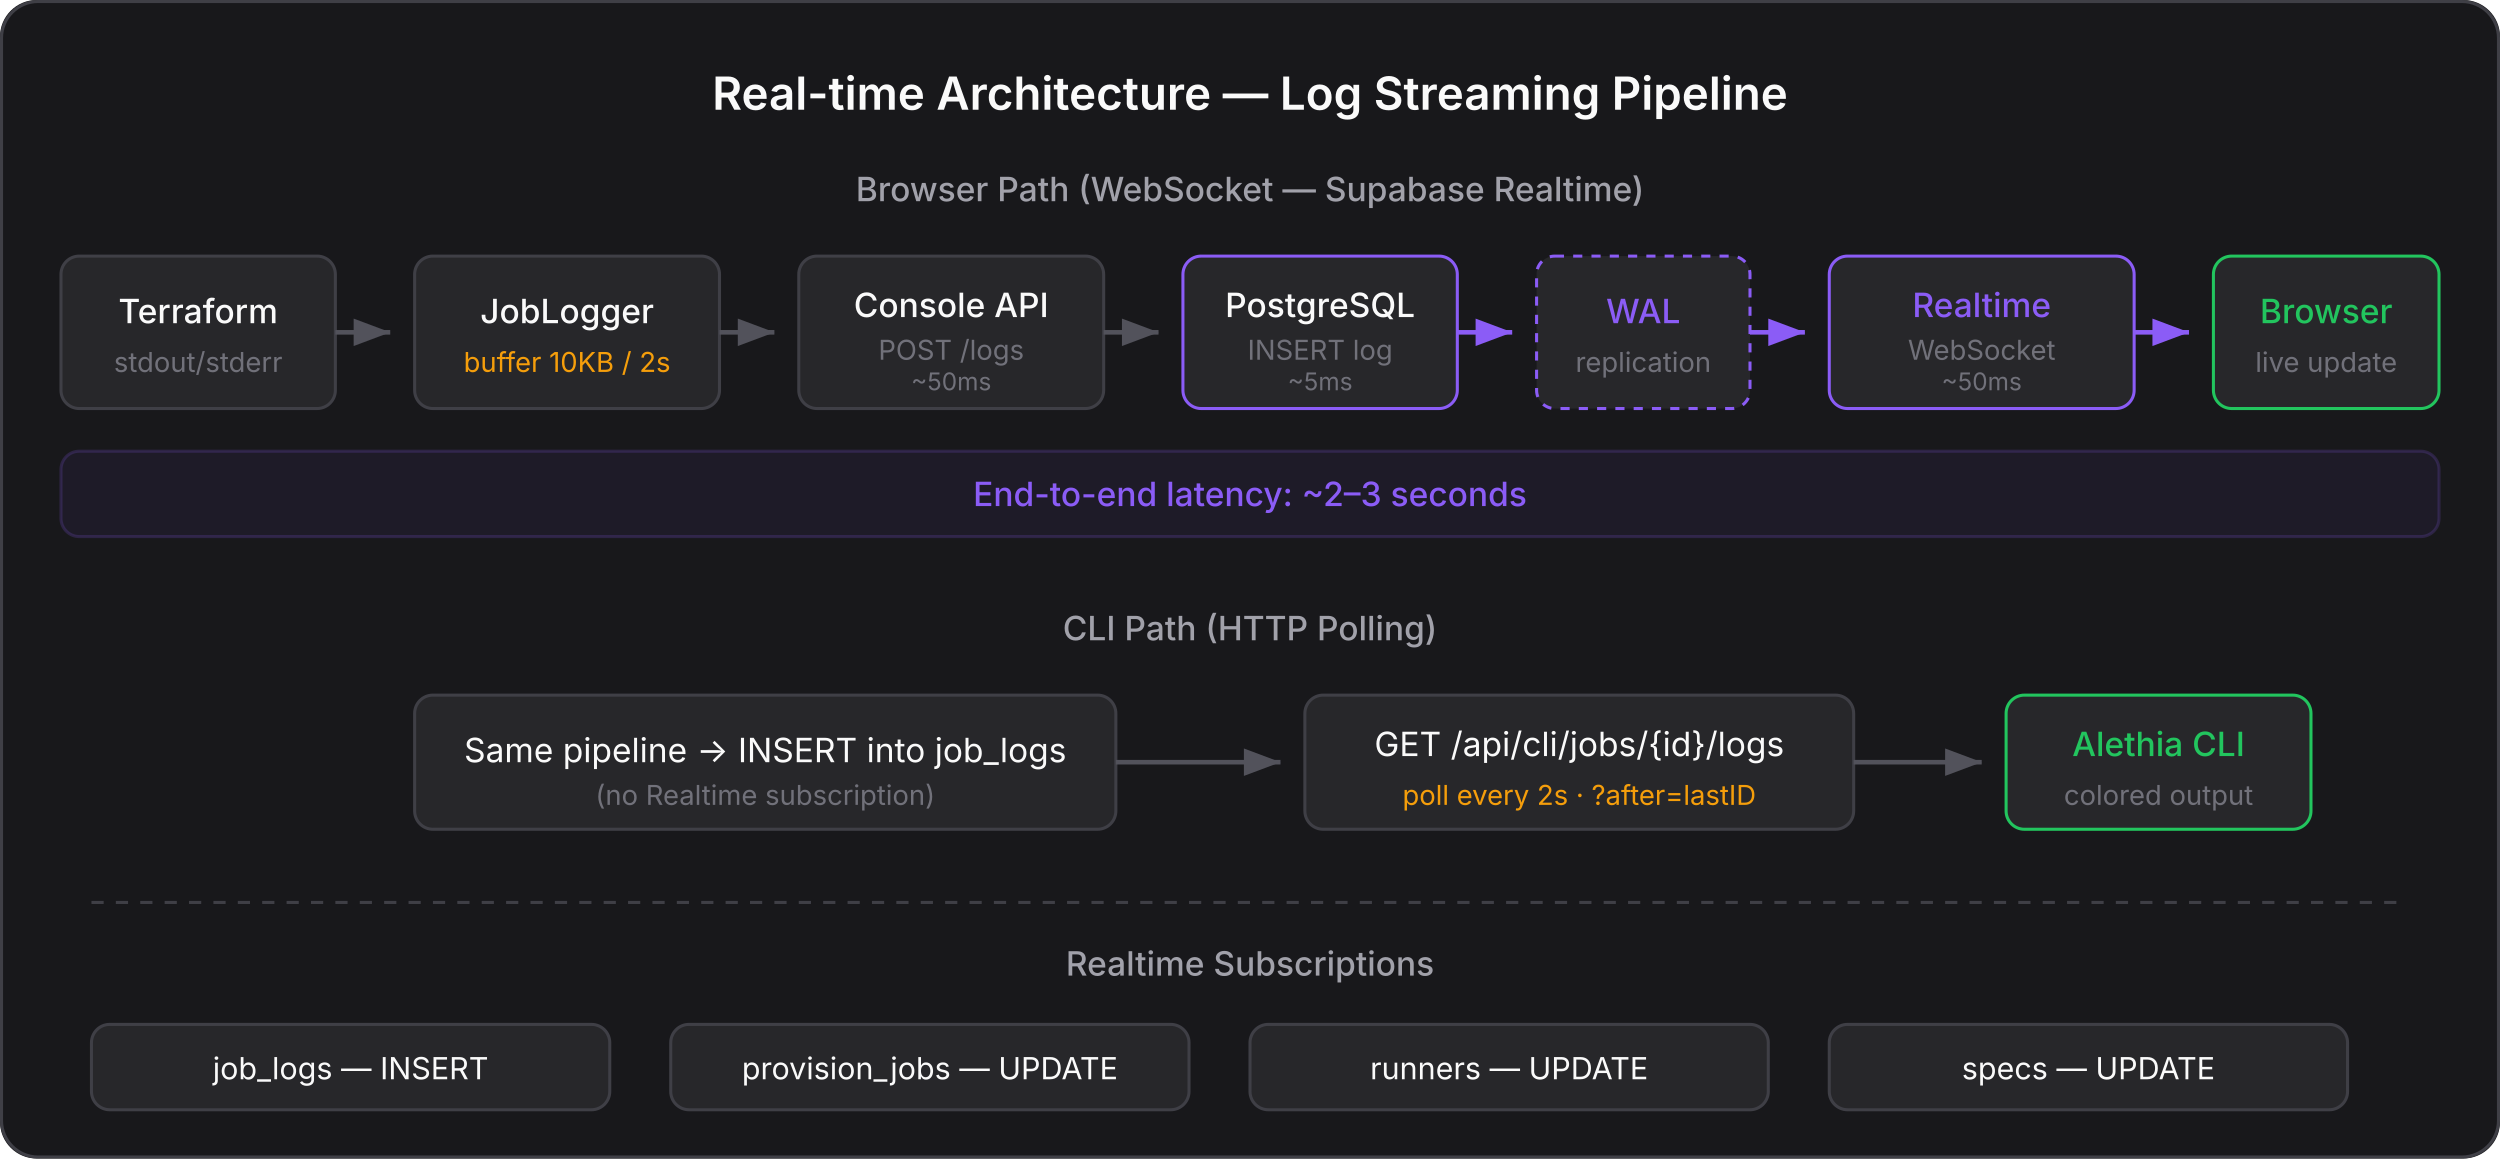
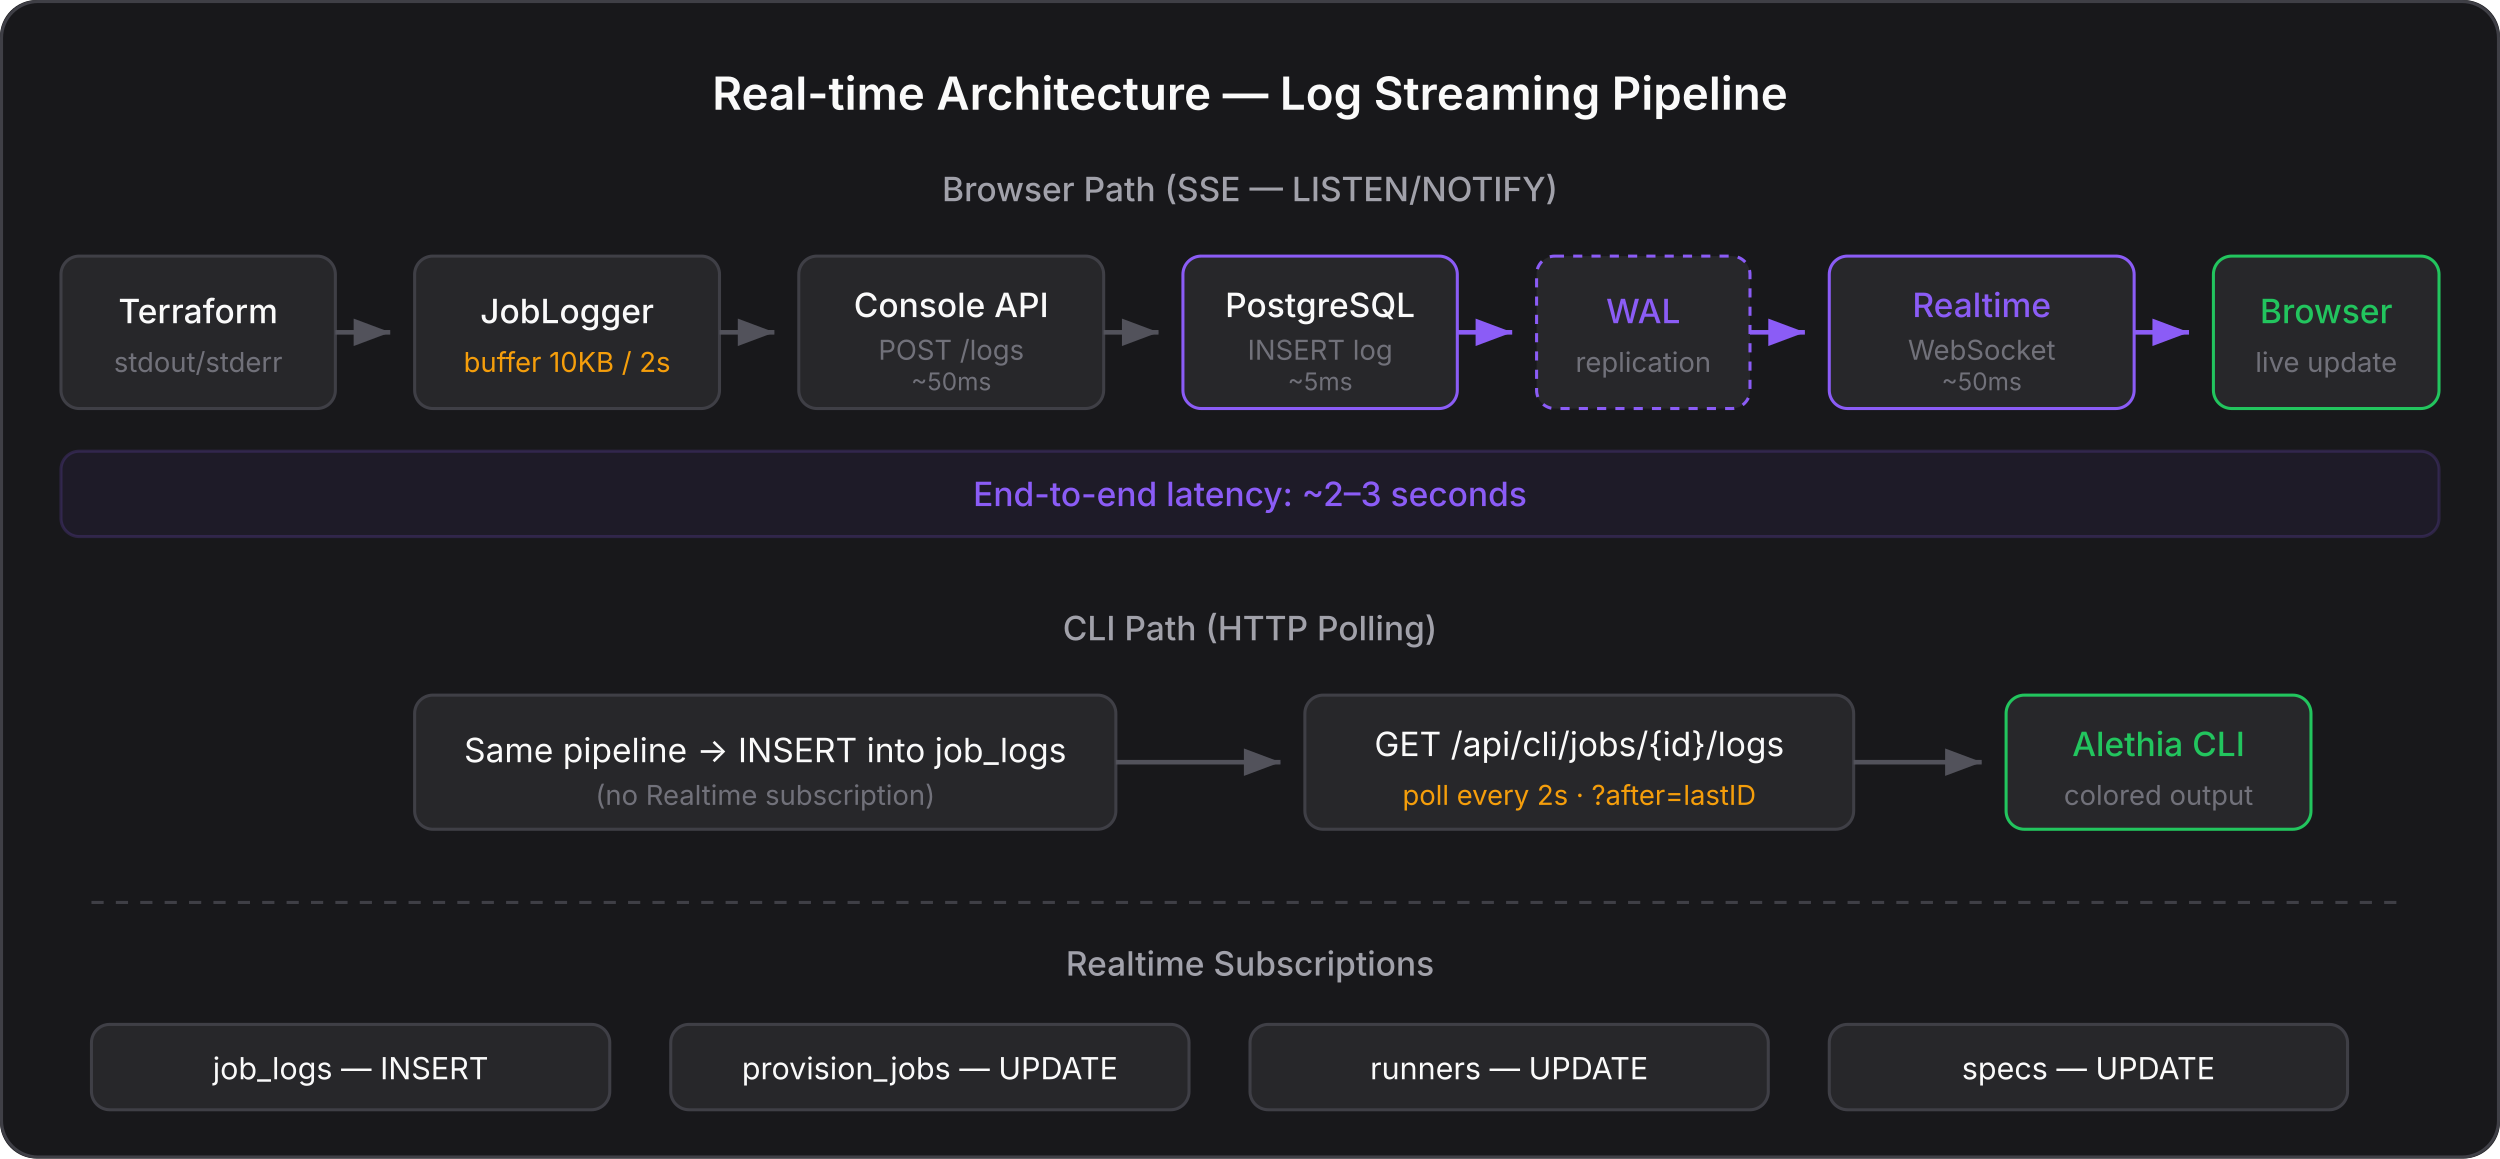
<svg xmlns="http://www.w3.org/2000/svg" viewBox="0 0 820 380" width="100%" fill="none">
  <defs>
    <marker id="arrow" markerWidth="8" markerHeight="6" refX="8" refY="3" orient="auto">
      <path d="M0,0 L8,3 L0,6" fill="#52525B" />
    </marker>
    <marker id="arrow-accent" markerWidth="8" markerHeight="6" refX="8" refY="3" orient="auto">
      <path d="M0,0 L8,3 L0,6" fill="#8B5CF6" />
    </marker>
  </defs>
  <rect width="820" height="380" rx="12" fill="#18181B" />
  <rect x="0.5" y="0.5" width="819" height="379" rx="12" fill="none" stroke="#3F3F46" />
  <text x="410" y="36" text-anchor="middle" font-family="Inter, system-ui, sans-serif" font-size="15" font-weight="600" fill="#FAFAFA">Real-time Architecture — Log Streaming Pipeline</text>
-   <text x="410" y="66" text-anchor="middle" font-family="Inter, system-ui, sans-serif" font-size="11" font-weight="500" fill="#A1A1AA">Browser Path (WebSocket — Supabase Realtime)</text>
+   <text x="410" y="66" text-anchor="middle" font-family="Inter, system-ui, sans-serif" font-size="11" font-weight="500" fill="#A1A1AA">Browser Path (SSE — LISTEN/NOTIFY)</text>
  <rect x="20" y="84" width="90" height="50" rx="6" fill="#27272A" stroke="#3F3F46" />
  <text x="65" y="106" text-anchor="middle" font-family="Inter, system-ui, sans-serif" font-size="11" font-weight="500" fill="#FAFAFA">Terraform</text>
  <text x="65" y="122" text-anchor="middle" font-family="Inter, system-ui, sans-serif" font-size="9" fill="#71717A">stdout/stderr</text>
  <line x1="110" y1="109" x2="128" y2="109" stroke="#52525B" stroke-width="1.5" marker-end="url(#arrow)" />
  <rect x="136" y="84" width="100" height="50" rx="6" fill="#27272A" stroke="#3F3F46" />
  <text x="186" y="106" text-anchor="middle" font-family="Inter, system-ui, sans-serif" font-size="11" font-weight="500" fill="#FAFAFA">JobLogger</text>
  <text x="186" y="122" text-anchor="middle" font-family="Inter, system-ui, sans-serif" font-size="9" fill="#F59E0B">buffer 10KB / 2s</text>
  <line x1="236" y1="109" x2="254" y2="109" stroke="#52525B" stroke-width="1.5" marker-end="url(#arrow)" />
  <rect x="262" y="84" width="100" height="50" rx="6" fill="#27272A" stroke="#3F3F46" />
  <text x="312" y="104" text-anchor="middle" font-family="Inter, system-ui, sans-serif" font-size="11" font-weight="500" fill="#FAFAFA">Console API</text>
  <text x="312" y="118" text-anchor="middle" font-family="Inter, system-ui, sans-serif" font-size="9" fill="#71717A">POST /logs</text>
  <text x="312" y="128" text-anchor="middle" font-family="Inter, system-ui, sans-serif" font-size="8" fill="#71717A">~50ms</text>
  <line x1="362" y1="109" x2="380" y2="109" stroke="#52525B" stroke-width="1.5" marker-end="url(#arrow)" />
  <rect x="388" y="84" width="90" height="50" rx="6" fill="#27272A" stroke="#8B5CF6" />
  <text x="433" y="104" text-anchor="middle" font-family="Inter, system-ui, sans-serif" font-size="11" font-weight="500" fill="#FAFAFA">PostgreSQL</text>
  <text x="433" y="118" text-anchor="middle" font-family="Inter, system-ui, sans-serif" font-size="9" fill="#71717A">INSERT log</text>
  <text x="433" y="128" text-anchor="middle" font-family="Inter, system-ui, sans-serif" font-size="8" fill="#71717A">~5ms</text>
  <line x1="478" y1="109" x2="496" y2="109" stroke="#8B5CF6" stroke-width="1.5" marker-end="url(#arrow-accent)" />
  <rect x="504" y="84" width="70" height="50" rx="6" fill="#27272A" stroke="#8B5CF6" stroke-dasharray="3 3" />
  <text x="539" y="106" text-anchor="middle" font-family="Inter, system-ui, sans-serif" font-size="11" font-weight="500" fill="#8B5CF6">WAL</text>
  <text x="539" y="122" text-anchor="middle" font-family="Inter, system-ui, sans-serif" font-size="9" fill="#71717A">replication</text>
  <line x1="574" y1="109" x2="592" y2="109" stroke="#8B5CF6" stroke-width="1.5" marker-end="url(#arrow-accent)" />
  <rect x="600" y="84" width="100" height="50" rx="6" fill="#27272A" stroke="#8B5CF6" />
  <text x="650" y="104" text-anchor="middle" font-family="Inter, system-ui, sans-serif" font-size="11" font-weight="500" fill="#8B5CF6">Realtime</text>
  <text x="650" y="118" text-anchor="middle" font-family="Inter, system-ui, sans-serif" font-size="9" fill="#71717A">WebSocket</text>
  <text x="650" y="128" text-anchor="middle" font-family="Inter, system-ui, sans-serif" font-size="8" fill="#71717A">~50ms</text>
  <line x1="700" y1="109" x2="718" y2="109" stroke="#8B5CF6" stroke-width="1.5" marker-end="url(#arrow-accent)" />
  <rect x="726" y="84" width="74" height="50" rx="6" fill="#27272A" stroke="#22C55E" />
  <text x="763" y="106" text-anchor="middle" font-family="Inter, system-ui, sans-serif" font-size="11" font-weight="500" fill="#22C55E">Browser</text>
  <text x="763" y="122" text-anchor="middle" font-family="Inter, system-ui, sans-serif" font-size="9" fill="#71717A">live update</text>
  <rect x="20" y="148" width="780" height="28" rx="6" fill="#8B5CF610" stroke="#8B5CF630" />
  <text x="410" y="166" text-anchor="middle" font-family="Inter, system-ui, sans-serif" font-size="11" font-weight="500" fill="#8B5CF6">End-to-end latency: ~2–3 seconds</text>
  <text x="410" y="210" text-anchor="middle" font-family="Inter, system-ui, sans-serif" font-size="11" font-weight="500" fill="#A1A1AA">CLI Path (HTTP Polling)</text>
  <rect x="136" y="228" width="230" height="44" rx="6" fill="#27272A" stroke="#3F3F46" />
  <text x="251" y="250" text-anchor="middle" font-family="Inter, system-ui, sans-serif" font-size="11" fill="#FAFAFA">Same pipeline → INSERT into job_logs</text>
  <text x="251" y="264" text-anchor="middle" font-family="Inter, system-ui, sans-serif" font-size="9" fill="#71717A">(no Realtime subscription)</text>
  <line x1="366" y1="250" x2="420" y2="250" stroke="#52525B" stroke-width="1.5" marker-end="url(#arrow)" />
  <rect x="428" y="228" width="180" height="44" rx="6" fill="#27272A" stroke="#3F3F46" />
  <text x="518" y="248" text-anchor="middle" font-family="Inter, system-ui, sans-serif" font-size="11" fill="#FAFAFA">GET /api/cli/jobs/{id}/logs</text>
  <text x="518" y="264" text-anchor="middle" font-family="Inter, system-ui, sans-serif" font-size="9" fill="#F59E0B">poll every 2s · ?after=lastID</text>
  <line x1="608" y1="250" x2="650" y2="250" stroke="#52525B" stroke-width="1.5" marker-end="url(#arrow)" />
  <rect x="658" y="228" width="100" height="44" rx="6" fill="#27272A" stroke="#22C55E" />
  <text x="708" y="248" text-anchor="middle" font-family="Inter, system-ui, sans-serif" font-size="11" font-weight="500" fill="#22C55E">Alethia CLI</text>
  <text x="708" y="264" text-anchor="middle" font-family="Inter, system-ui, sans-serif" font-size="9" fill="#71717A">colored output</text>
  <line x1="30" y1="296" x2="790" y2="296" stroke="#3F3F46" stroke-dasharray="4 4" />
  <text x="410" y="320" text-anchor="middle" font-family="Inter, system-ui, sans-serif" font-size="11" font-weight="500" fill="#A1A1AA">Realtime Subscriptions</text>
  <rect x="30" y="336" width="170" height="28" rx="6" fill="#27272A" stroke="#3F3F46" />
  <text x="115" y="354" text-anchor="middle" font-family="Inter, system-ui, sans-serif" font-size="10" fill="#FAFAFA">job_logs — INSERT</text>
  <rect x="220" y="336" width="170" height="28" rx="6" fill="#27272A" stroke="#3F3F46" />
  <text x="305" y="354" text-anchor="middle" font-family="Inter, system-ui, sans-serif" font-size="10" fill="#FAFAFA">provision_jobs — UPDATE</text>
  <rect x="410" y="336" width="170" height="28" rx="6" fill="#27272A" stroke="#3F3F46" />
  <text x="495" y="354" text-anchor="middle" font-family="Inter, system-ui, sans-serif" font-size="10" fill="#FAFAFA">runners — UPDATE</text>
  <rect x="600" y="336" width="170" height="28" rx="6" fill="#27272A" stroke="#3F3F46" />
  <text x="685" y="354" text-anchor="middle" font-family="Inter, system-ui, sans-serif" font-size="10" fill="#FAFAFA">specs — UPDATE</text>
</svg>
